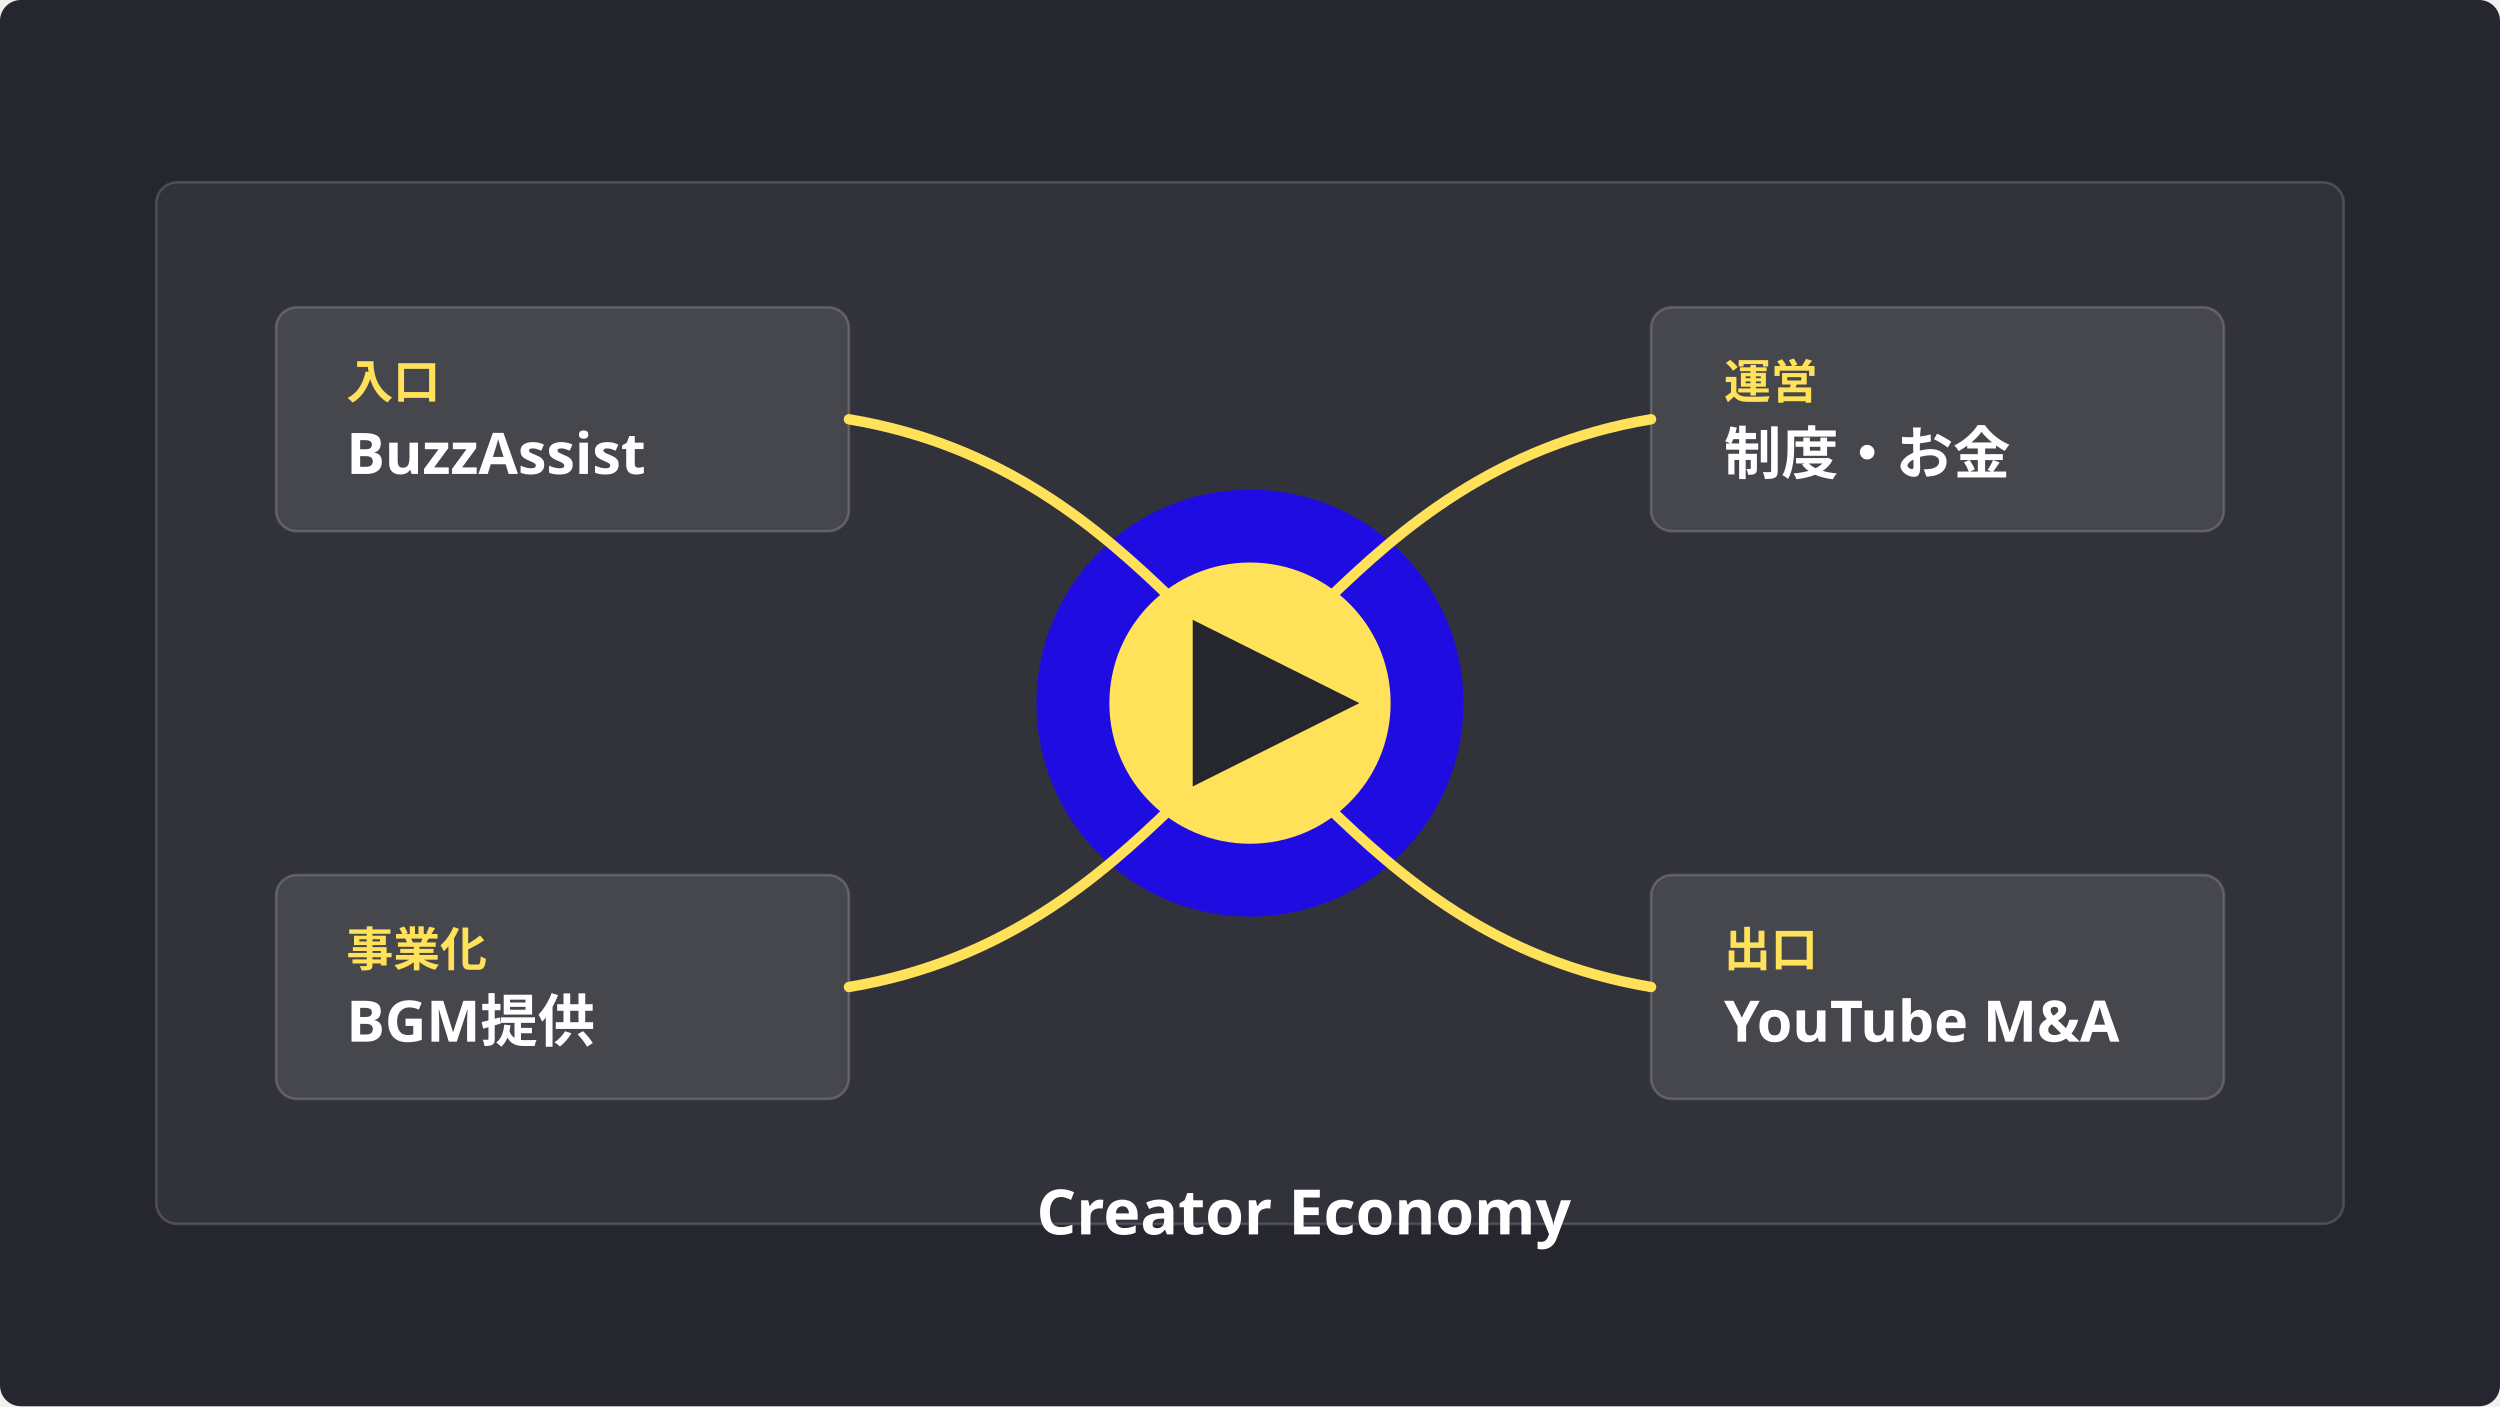
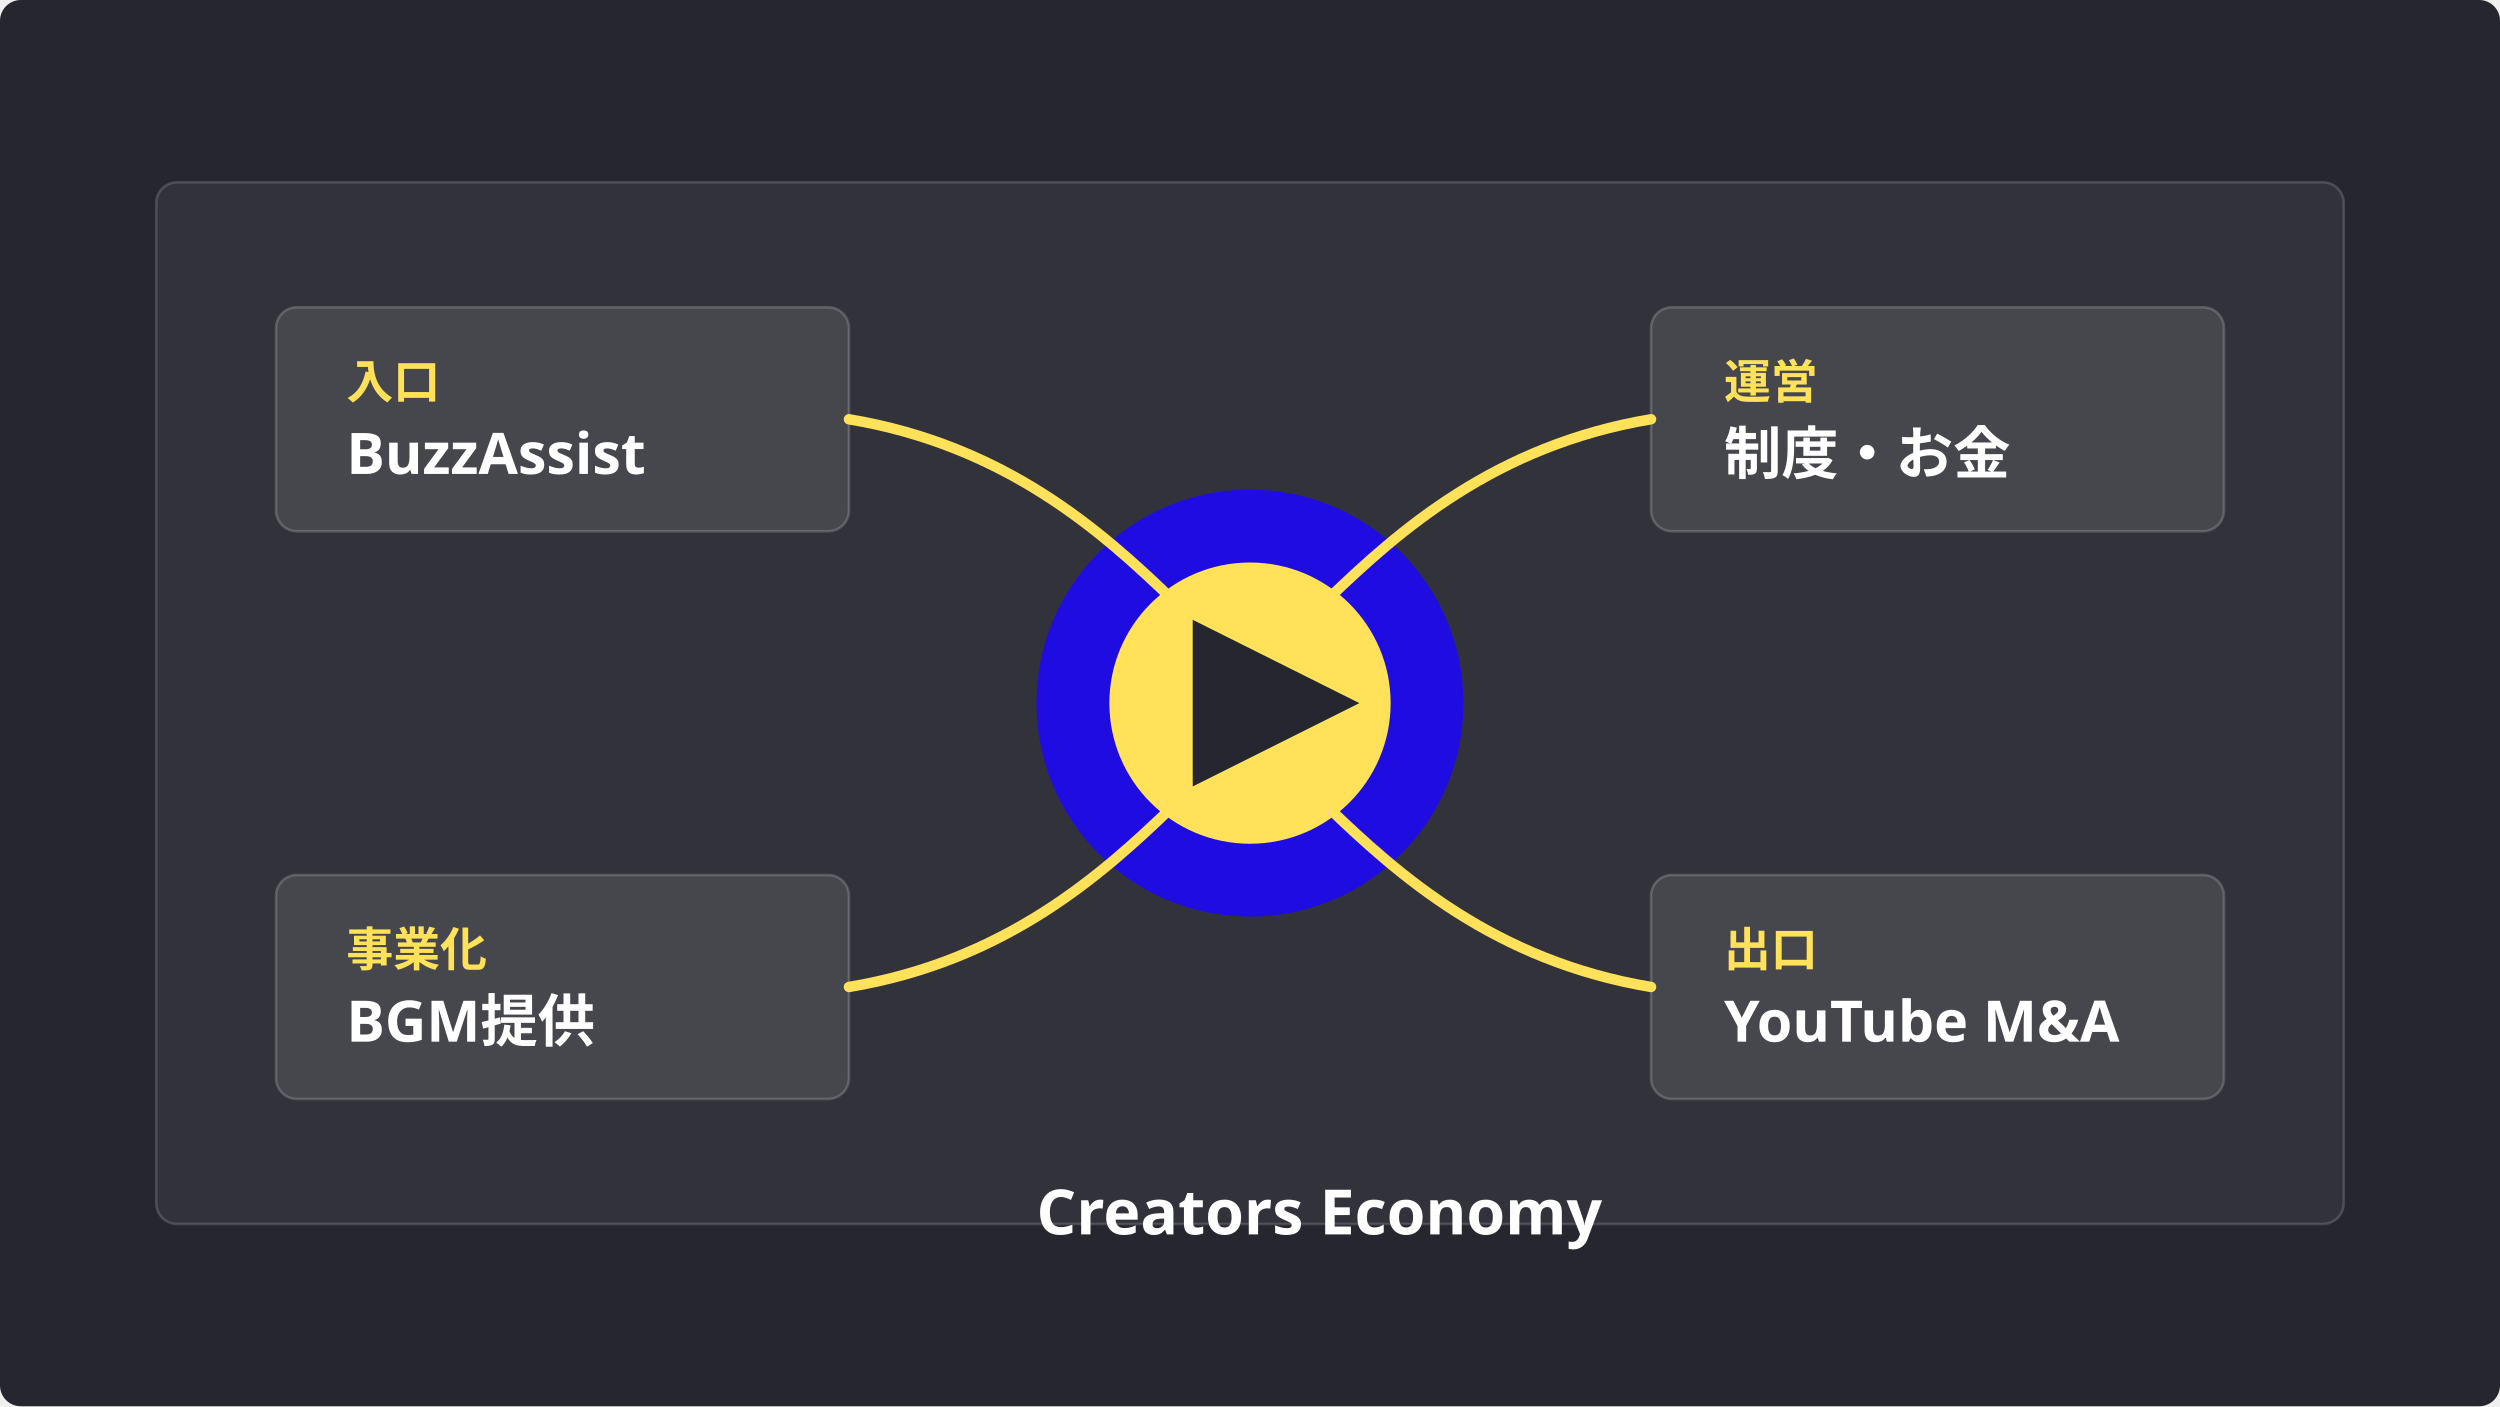
<svg xmlns="http://www.w3.org/2000/svg" width="960" height="540" viewBox="0 0 960 540" fill="none" role="img" aria-labelledby="title desc">
  <rect width="960" height="540" rx="8" fill="#25262E" />
  <rect x="60" y="70" width="840" height="400" rx="8" fill="#FFFFFF" fill-opacity="0.06" stroke="#FFFFFF" stroke-opacity="0.16" />
  <circle cx="480" cy="270" r="82" fill="#1F0CE1" />
  <circle cx="480" cy="270" r="54" fill="#FFE15A" />
  <path d="M458 238L522 270L458 302V238Z" fill="#25262E" />
  <g fill="#FFFFFF">
    <rect x="106" y="118" width="220" height="86" rx="8" fill-opacity="0.1" stroke="#FFFFFF" stroke-opacity="0.18" />
    <rect x="634" y="118" width="220" height="86" rx="8" fill-opacity="0.1" stroke="#FFFFFF" stroke-opacity="0.18" />
    <rect x="106" y="336" width="220" height="86" rx="8" fill-opacity="0.1" stroke="#FFFFFF" stroke-opacity="0.18" />
    <rect x="634" y="336" width="220" height="86" rx="8" fill-opacity="0.1" stroke="#FFFFFF" stroke-opacity="0.18" />
  </g>
  <g stroke="#FFE15A" stroke-width="4" stroke-linecap="round">
    <path d="M326 161C386 171 423 204 450 230" />
    <path d="M634 161C574 171 537 204 510 230" />
    <path d="M326 379C386 369 423 336 450 310" />
    <path d="M634 379C574 369 537 336 510 310" />
  </g>
  <g font-family="IBM Plex Sans JP, Noto Sans JP, sans-serif" font-weight="700">
    <text x="133" y="153" fill="#FFE15A" font-size="18">入口</text>
    <text x="133" y="182" fill="#FFFFFF" font-size="22">BuzzAssist</text>
    <text x="662" y="153" fill="#FFE15A" font-size="18">運営</text>
    <text x="662" y="182" fill="#FFFFFF" font-size="22">制度・お金</text>
    <text x="133" y="371" fill="#FFE15A" font-size="18">事業化</text>
    <text x="133" y="400" fill="#FFFFFF" font-size="22">BGM提供</text>
    <text x="662" y="371" fill="#FFE15A" font-size="18">出口</text>
    <text x="662" y="400" fill="#FFFFFF" font-size="22">YouTube M&amp;A</text>
-     <text x="398" y="474" fill="#FFFFFF" font-size="24">Creator Economy</text>
+     <text x="398" y="474" fill="#FFFFFF" font-size="24">Creators Economy</text>
  </g>
</svg>
